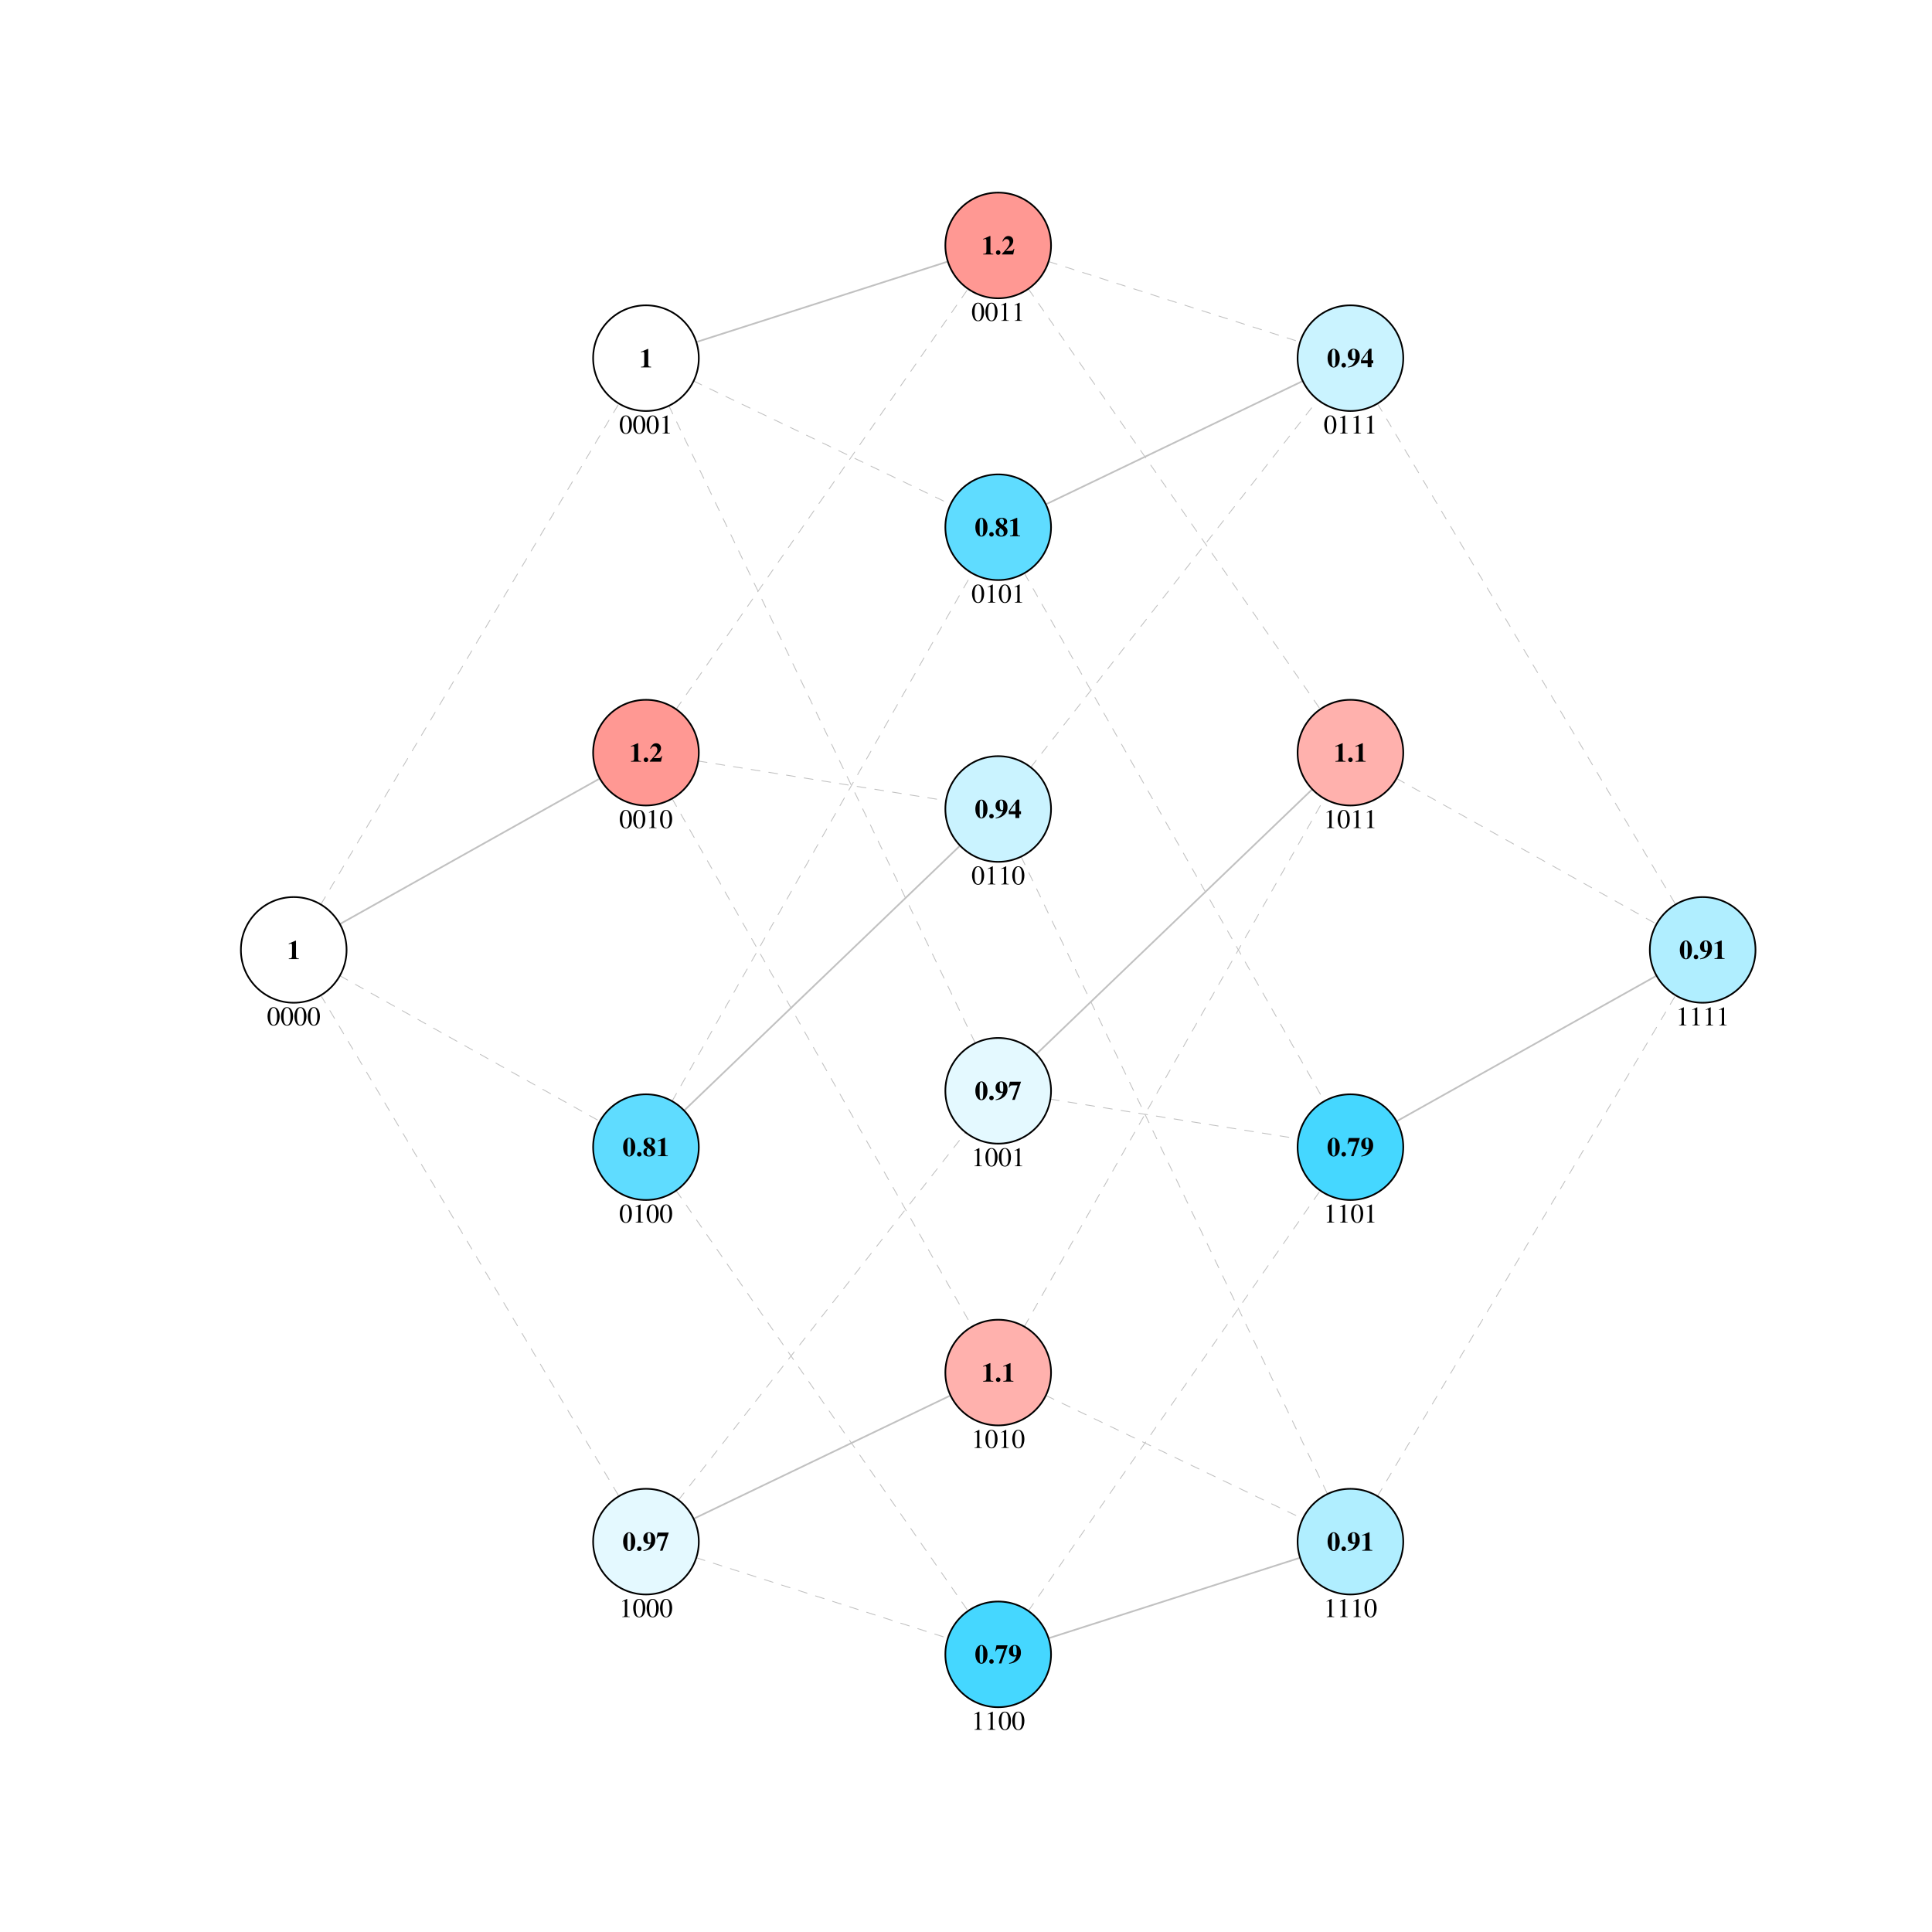
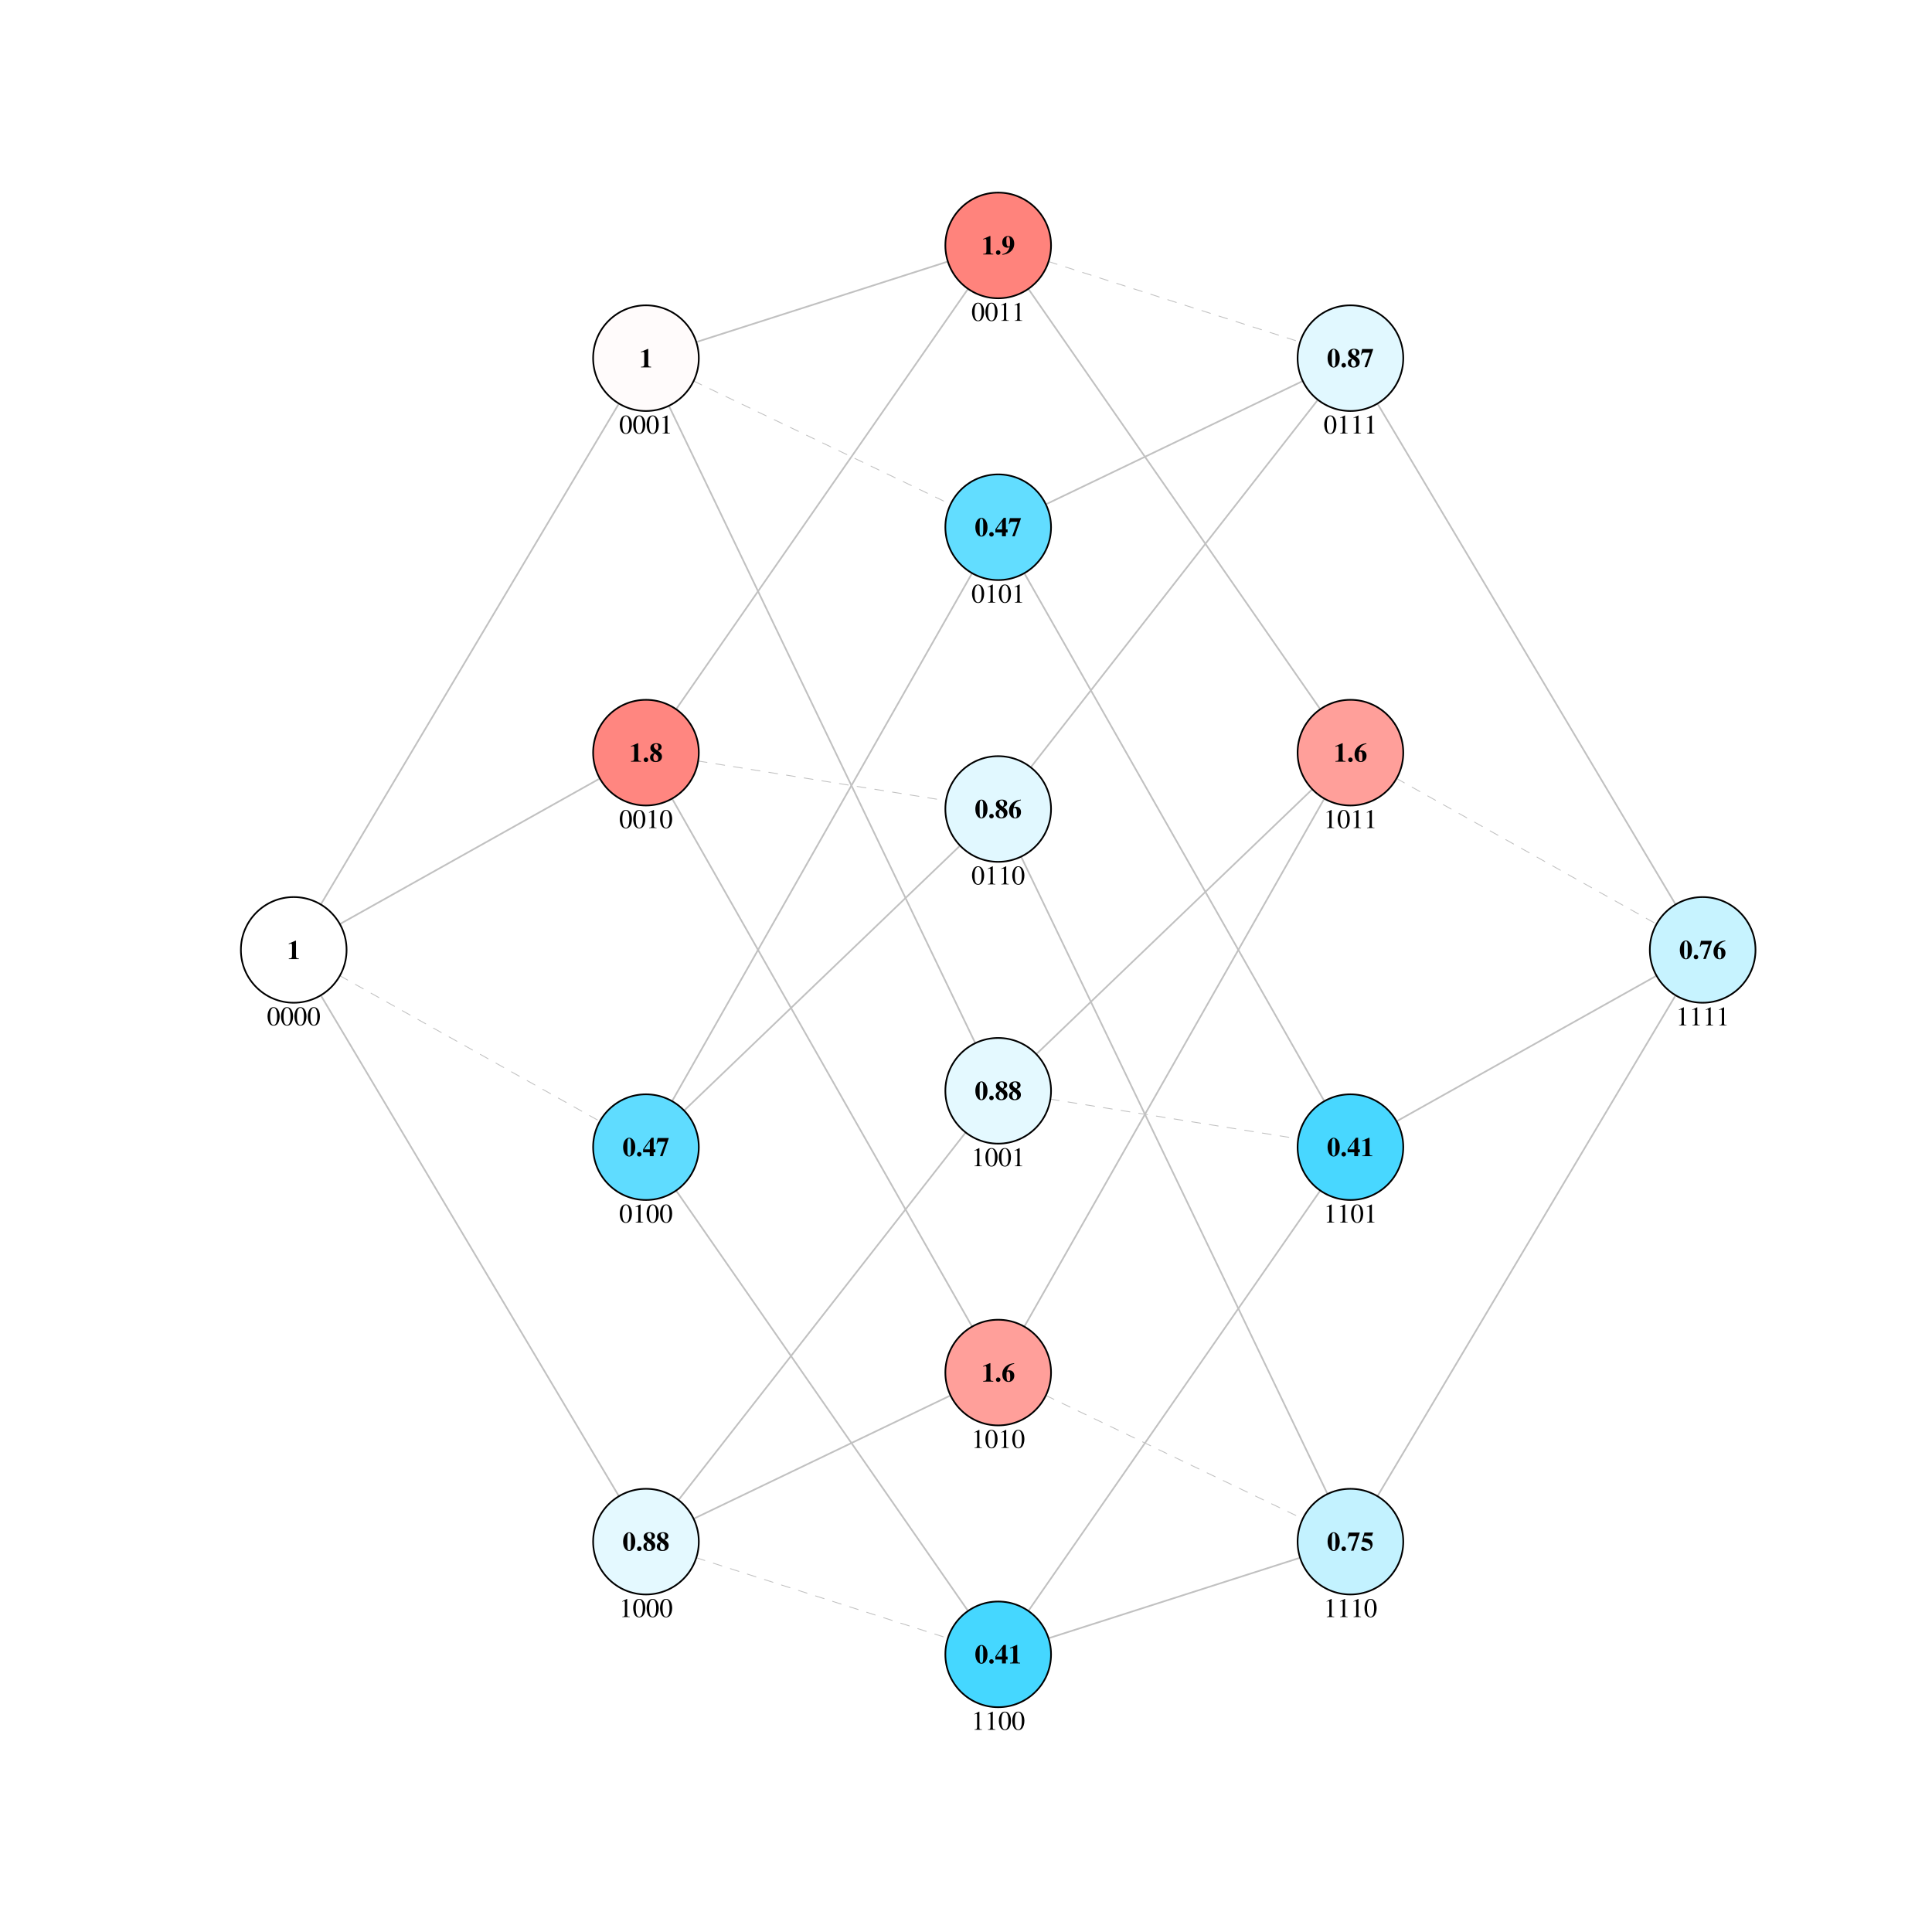
<svg xmlns="http://www.w3.org/2000/svg" class="svglite" width="864.00pt" height="864.00pt" viewBox="0 0 864.00 864.00">
  <defs>
    <style type="text/css">
    .svglite line, .svglite polyline, .svglite polygon, .svglite path, .svglite rect, .svglite circle {
      fill: none;
      stroke: #000000;
      stroke-linecap: round;
      stroke-linejoin: round;
      stroke-miterlimit: 10.00;
    }
  </style>
  </defs>
  <rect width="100%" height="100%" style="stroke: none; fill: #FFFFFF;" />
  <defs>
    <clipPath id="cpMC4wMHw4NjQuMDB8MC4wMHw4NjQuMDA=">
      <rect x="0.00" y="0.00" width="864.00" height="864.00" />
    </clipPath>
  </defs>
  <g clip-path="url(#cpMC4wMHw4NjQuMDB8MC4wMHw4NjQuMDA=)">
</g>
  <defs>
    <clipPath id="cpNTkuMDR8ODMzLjc2fDU5LjA0fDc5MC41Ng==">
      <rect x="59.04" y="59.04" width="774.72" height="731.52" />
    </clipPath>
  </defs>
  <g clip-path="url(#cpNTkuMDR8ODMzLjc2fDU5LjA0fDc5MC41Ng==)">
-     <line x1="143.45" y1="404.50" x2="276.80" y2="180.47" style="stroke-width: 0.38; stroke: #C1C1C1; stroke-dasharray: 4.00,4.00;" />
+     <line x1="143.45" y1="404.50" x2="276.80" y2="180.47" style="stroke-width: 0.75; stroke: #C1C1C1;" />
    <line x1="151.98" y1="413.26" x2="268.27" y2="348.13" style="stroke-width: 0.75; stroke: #C1C1C1;" />
    <line x1="151.98" y1="436.34" x2="268.27" y2="501.47" style="stroke-width: 0.38; stroke: #C1C1C1; stroke-dasharray: 4.00,4.00;" />
-     <line x1="143.45" y1="445.10" x2="276.80" y2="669.13" style="stroke-width: 0.38; stroke: #C1C1C1; stroke-dasharray: 4.00,4.00;" />
+     <line x1="143.45" y1="445.10" x2="276.80" y2="669.13" style="stroke-width: 0.75; stroke: #C1C1C1;" />
    <line x1="311.38" y1="152.97" x2="423.90" y2="116.96" style="stroke-width: 0.75; stroke: #C1C1C1;" />
    <line x1="310.18" y1="170.39" x2="425.10" y2="225.55" style="stroke-width: 0.38; stroke: #C1C1C1; stroke-dasharray: 4.00,4.00;" />
-     <line x1="299.12" y1="181.46" x2="436.16" y2="466.51" style="stroke-width: 0.38; stroke: #C1C1C1; stroke-dasharray: 4.00,4.00;" />
-     <line x1="302.36" y1="317.18" x2="432.92" y2="129.17" style="stroke-width: 0.38; stroke: #C1C1C1; stroke-dasharray: 4.00,4.00;" />
+     <line x1="299.12" y1="181.46" x2="436.16" y2="466.51" style="stroke-width: 0.75; stroke: #C1C1C1;" />
+     <line x1="302.36" y1="317.18" x2="432.92" y2="129.17" style="stroke-width: 0.75; stroke: #C1C1C1;" />
    <line x1="312.21" y1="340.32" x2="423.07" y2="358.06" style="stroke-width: 0.38; stroke: #C1C1C1; stroke-dasharray: 4.00,4.00;" />
-     <line x1="300.55" y1="357.13" x2="434.73" y2="593.28" style="stroke-width: 0.38; stroke: #C1C1C1; stroke-dasharray: 4.00,4.00;" />
-     <line x1="300.55" y1="492.47" x2="434.73" y2="256.32" style="stroke-width: 0.38; stroke: #C1C1C1; stroke-dasharray: 4.00,4.00;" />
+     <line x1="300.55" y1="357.13" x2="434.73" y2="593.28" style="stroke-width: 0.75; stroke: #C1C1C1;" />
+     <line x1="300.55" y1="492.47" x2="434.73" y2="256.32" style="stroke-width: 0.75; stroke: #C1C1C1;" />
    <line x1="305.93" y1="496.65" x2="429.36" y2="378.16" style="stroke-width: 0.75; stroke: #C1C1C1;" />
-     <line x1="302.36" y1="532.42" x2="432.92" y2="720.43" style="stroke-width: 0.38; stroke: #C1C1C1; stroke-dasharray: 4.00,4.00;" />
-     <line x1="303.43" y1="670.81" x2="431.85" y2="506.43" style="stroke-width: 0.38; stroke: #C1C1C1; stroke-dasharray: 4.00,4.00;" />
+     <line x1="302.36" y1="532.42" x2="432.92" y2="720.43" style="stroke-width: 0.75; stroke: #C1C1C1;" />
+     <line x1="303.43" y1="670.81" x2="431.85" y2="506.43" style="stroke-width: 0.75; stroke: #C1C1C1;" />
    <line x1="310.18" y1="679.21" x2="425.10" y2="624.05" style="stroke-width: 0.75; stroke: #C1C1C1;" />
    <line x1="311.38" y1="696.63" x2="423.90" y2="732.64" style="stroke-width: 0.38; stroke: #C1C1C1; stroke-dasharray: 4.00,4.00;" />
    <line x1="468.90" y1="116.96" x2="581.42" y2="152.97" style="stroke-width: 0.38; stroke: #C1C1C1; stroke-dasharray: 4.00,4.00;" />
-     <line x1="459.88" y1="129.17" x2="590.44" y2="317.18" style="stroke-width: 0.38; stroke: #C1C1C1; stroke-dasharray: 4.00,4.00;" />
+     <line x1="459.88" y1="129.17" x2="590.44" y2="317.18" style="stroke-width: 0.75; stroke: #C1C1C1;" />
    <line x1="467.70" y1="225.55" x2="582.62" y2="170.39" style="stroke-width: 0.75; stroke: #C1C1C1;" />
-     <line x1="458.07" y1="256.32" x2="592.25" y2="492.47" style="stroke-width: 0.38; stroke: #C1C1C1; stroke-dasharray: 4.00,4.00;" />
-     <line x1="460.95" y1="343.17" x2="589.37" y2="178.79" style="stroke-width: 0.38; stroke: #C1C1C1; stroke-dasharray: 4.00,4.00;" />
-     <line x1="456.64" y1="383.09" x2="593.68" y2="668.14" style="stroke-width: 0.38; stroke: #C1C1C1; stroke-dasharray: 4.00,4.00;" />
+     <line x1="458.07" y1="256.32" x2="592.25" y2="492.47" style="stroke-width: 0.75; stroke: #C1C1C1;" />
+     <line x1="460.95" y1="343.17" x2="589.37" y2="178.79" style="stroke-width: 0.75; stroke: #C1C1C1;" />
+     <line x1="456.64" y1="383.09" x2="593.68" y2="668.14" style="stroke-width: 0.75; stroke: #C1C1C1;" />
    <line x1="463.44" y1="471.44" x2="586.87" y2="352.95" style="stroke-width: 0.75; stroke: #C1C1C1;" />
    <line x1="469.73" y1="491.54" x2="580.59" y2="509.28" style="stroke-width: 0.38; stroke: #C1C1C1; stroke-dasharray: 4.00,4.00;" />
-     <line x1="458.07" y1="593.28" x2="592.25" y2="357.13" style="stroke-width: 0.38; stroke: #C1C1C1; stroke-dasharray: 4.00,4.00;" />
+     <line x1="458.07" y1="593.28" x2="592.25" y2="357.13" style="stroke-width: 0.75; stroke: #C1C1C1;" />
    <line x1="467.70" y1="624.05" x2="582.62" y2="679.21" style="stroke-width: 0.38; stroke: #C1C1C1; stroke-dasharray: 4.00,4.00;" />
-     <line x1="459.88" y1="720.43" x2="590.44" y2="532.42" style="stroke-width: 0.38; stroke: #C1C1C1; stroke-dasharray: 4.00,4.00;" />
+     <line x1="459.88" y1="720.43" x2="590.44" y2="532.42" style="stroke-width: 0.75; stroke: #C1C1C1;" />
    <line x1="468.90" y1="732.64" x2="581.42" y2="696.63" style="stroke-width: 0.75; stroke: #C1C1C1;" />
-     <line x1="616.00" y1="180.47" x2="749.35" y2="404.50" style="stroke-width: 0.38; stroke: #C1C1C1; stroke-dasharray: 4.00,4.00;" />
+     <line x1="616.00" y1="180.47" x2="749.35" y2="404.50" style="stroke-width: 0.75; stroke: #C1C1C1;" />
    <line x1="624.53" y1="348.13" x2="740.82" y2="413.26" style="stroke-width: 0.38; stroke: #C1C1C1; stroke-dasharray: 4.00,4.00;" />
    <line x1="624.53" y1="501.47" x2="740.82" y2="436.34" style="stroke-width: 0.75; stroke: #C1C1C1;" />
-     <line x1="616.00" y1="669.13" x2="749.35" y2="445.10" style="stroke-width: 0.38; stroke: #C1C1C1; stroke-dasharray: 4.00,4.00;" />
+     <line x1="616.00" y1="669.13" x2="749.35" y2="445.10" style="stroke-width: 0.75; stroke: #C1C1C1;" />
    <circle cx="131.36" cy="424.80" r="23.63" style="stroke-width: 0.75; fill: #FFFFFF;" />
-     <circle cx="288.88" cy="160.17" r="23.63" style="stroke-width: 0.75; fill: #FFFFFF;" />
-     <circle cx="288.88" cy="336.59" r="23.63" style="stroke-width: 0.75; fill: #FF9893;" />
+     <circle cx="288.88" cy="160.17" r="23.63" style="stroke-width: 0.75; fill: #FFFBFB;" />
+     <circle cx="288.88" cy="336.59" r="23.63" style="stroke-width: 0.75; fill: #FF8680;" />
    <circle cx="288.88" cy="513.01" r="23.63" style="stroke-width: 0.75; fill: #5FDCFF;" />
    <circle cx="288.88" cy="689.43" r="23.63" style="stroke-width: 0.75; fill: #E4F9FF;" />
-     <circle cx="446.40" cy="109.76" r="23.63" style="stroke-width: 0.75; fill: #FF9893;" />
-     <circle cx="446.40" cy="235.78" r="23.63" style="stroke-width: 0.75; fill: #5FDCFF;" />
-     <circle cx="446.40" cy="361.79" r="23.63" style="stroke-width: 0.75; fill: #CAF3FF;" />
+     <circle cx="446.40" cy="109.76" r="23.63" style="stroke-width: 0.75; fill: #FF837C;" />
+     <circle cx="446.40" cy="235.78" r="23.63" style="stroke-width: 0.75; fill: #62DDFF;" />
+     <circle cx="446.40" cy="361.79" r="23.63" style="stroke-width: 0.75; fill: #E1F8FF;" />
    <circle cx="446.40" cy="487.81" r="23.63" style="stroke-width: 0.75; fill: #E4F9FF;" />
-     <circle cx="446.40" cy="613.82" r="23.63" style="stroke-width: 0.75; fill: #FFB1AD;" />
+     <circle cx="446.40" cy="613.82" r="23.63" style="stroke-width: 0.75; fill: #FF9F9A;" />
    <circle cx="446.40" cy="739.84" r="23.63" style="stroke-width: 0.75; fill: #45D7FF;" />
-     <circle cx="603.92" cy="160.17" r="23.63" style="stroke-width: 0.75; fill: #CAF3FF;" />
-     <circle cx="603.92" cy="336.59" r="23.63" style="stroke-width: 0.75; fill: #FFB1AD;" />
-     <circle cx="603.92" cy="513.01" r="23.63" style="stroke-width: 0.75; fill: #45D7FF;" />
-     <circle cx="603.92" cy="689.43" r="23.63" style="stroke-width: 0.75; fill: #B0EEFF;" />
-     <circle cx="761.44" cy="424.80" r="23.63" style="stroke-width: 0.75; fill: #B0EEFF;" />
+     <circle cx="603.92" cy="160.17" r="23.63" style="stroke-width: 0.75; fill: #E1F8FF;" />
+     <circle cx="603.92" cy="336.59" r="23.63" style="stroke-width: 0.75; fill: #FF9F9A;" />
+     <circle cx="603.92" cy="513.01" r="23.63" style="stroke-width: 0.75; fill: #48D7FF;" />
+     <circle cx="603.92" cy="689.43" r="23.63" style="stroke-width: 0.75; fill: #C3F2FF;" />
+     <circle cx="761.44" cy="424.80" r="23.63" style="stroke-width: 0.75; fill: #C7F3FF;" />
  </g>
  <g clip-path="url(#cpMC4wMHw4NjQuMDB8MC4wMHw4NjQuMDA=)">
    <text x="131.36" y="428.92" text-anchor="middle" style="font-size: 12.00px; font-weight: bold; font-family: Times;" textLength="6.00px" lengthAdjust="spacingAndGlyphs">1</text>
    <text x="288.88" y="164.29" text-anchor="middle" style="font-size: 12.00px; font-weight: bold; font-family: Times;" textLength="6.00px" lengthAdjust="spacingAndGlyphs">1</text>
-     <text x="288.88" y="340.63" text-anchor="middle" style="font-size: 12.00px; font-weight: bold; font-family: Times;" textLength="15.00px" lengthAdjust="spacingAndGlyphs">1.2</text>
-     <text x="288.88" y="517.05" text-anchor="middle" style="font-size: 12.00px; font-weight: bold; font-family: Times;" textLength="21.00px" lengthAdjust="spacingAndGlyphs">0.81</text>
-     <text x="288.88" y="693.47" text-anchor="middle" style="font-size: 12.00px; font-weight: bold; font-family: Times;" textLength="21.00px" lengthAdjust="spacingAndGlyphs">0.97</text>
-     <text x="446.40" y="113.80" text-anchor="middle" style="font-size: 12.00px; font-weight: bold; font-family: Times;" textLength="15.00px" lengthAdjust="spacingAndGlyphs">1.2</text>
-     <text x="446.40" y="239.82" text-anchor="middle" style="font-size: 12.00px; font-weight: bold; font-family: Times;" textLength="21.00px" lengthAdjust="spacingAndGlyphs">0.81</text>
-     <text x="446.40" y="365.84" text-anchor="middle" style="font-size: 12.00px; font-weight: bold; font-family: Times;" textLength="21.00px" lengthAdjust="spacingAndGlyphs">0.94</text>
-     <text x="446.40" y="491.85" text-anchor="middle" style="font-size: 12.00px; font-weight: bold; font-family: Times;" textLength="21.00px" lengthAdjust="spacingAndGlyphs">0.97</text>
-     <text x="446.40" y="617.86" text-anchor="middle" style="font-size: 12.00px; font-weight: bold; font-family: Times;" textLength="15.00px" lengthAdjust="spacingAndGlyphs">1.1</text>
-     <text x="446.40" y="743.88" text-anchor="middle" style="font-size: 12.00px; font-weight: bold; font-family: Times;" textLength="21.00px" lengthAdjust="spacingAndGlyphs">0.79</text>
-     <text x="603.92" y="164.21" text-anchor="middle" style="font-size: 12.00px; font-weight: bold; font-family: Times;" textLength="21.00px" lengthAdjust="spacingAndGlyphs">0.94</text>
-     <text x="603.92" y="340.63" text-anchor="middle" style="font-size: 12.00px; font-weight: bold; font-family: Times;" textLength="15.00px" lengthAdjust="spacingAndGlyphs">1.1</text>
-     <text x="603.92" y="517.05" text-anchor="middle" style="font-size: 12.00px; font-weight: bold; font-family: Times;" textLength="21.00px" lengthAdjust="spacingAndGlyphs">0.79</text>
-     <text x="603.92" y="693.47" text-anchor="middle" style="font-size: 12.00px; font-weight: bold; font-family: Times;" textLength="21.00px" lengthAdjust="spacingAndGlyphs">0.91</text>
-     <text x="761.44" y="428.84" text-anchor="middle" style="font-size: 12.00px; font-weight: bold; font-family: Times;" textLength="21.00px" lengthAdjust="spacingAndGlyphs">0.91</text>
+     <text x="288.88" y="340.63" text-anchor="middle" style="font-size: 12.00px; font-weight: bold; font-family: Times;" textLength="15.00px" lengthAdjust="spacingAndGlyphs">1.8</text>
+     <text x="288.88" y="517.05" text-anchor="middle" style="font-size: 12.00px; font-weight: bold; font-family: Times;" textLength="21.00px" lengthAdjust="spacingAndGlyphs">0.47</text>
+     <text x="288.88" y="693.47" text-anchor="middle" style="font-size: 12.00px; font-weight: bold; font-family: Times;" textLength="21.00px" lengthAdjust="spacingAndGlyphs">0.88</text>
+     <text x="446.40" y="113.80" text-anchor="middle" style="font-size: 12.00px; font-weight: bold; font-family: Times;" textLength="15.00px" lengthAdjust="spacingAndGlyphs">1.9</text>
+     <text x="446.40" y="239.82" text-anchor="middle" style="font-size: 12.00px; font-weight: bold; font-family: Times;" textLength="21.00px" lengthAdjust="spacingAndGlyphs">0.47</text>
+     <text x="446.40" y="365.83" text-anchor="middle" style="font-size: 12.00px; font-weight: bold; font-family: Times;" textLength="21.00px" lengthAdjust="spacingAndGlyphs">0.86</text>
+     <text x="446.40" y="491.85" text-anchor="middle" style="font-size: 12.00px; font-weight: bold; font-family: Times;" textLength="21.00px" lengthAdjust="spacingAndGlyphs">0.88</text>
+     <text x="446.40" y="617.86" text-anchor="middle" style="font-size: 12.00px; font-weight: bold; font-family: Times;" textLength="15.00px" lengthAdjust="spacingAndGlyphs">1.6</text>
+     <text x="446.40" y="743.88" text-anchor="middle" style="font-size: 12.00px; font-weight: bold; font-family: Times;" textLength="21.00px" lengthAdjust="spacingAndGlyphs">0.41</text>
+     <text x="603.92" y="164.21" text-anchor="middle" style="font-size: 12.00px; font-weight: bold; font-family: Times;" textLength="21.00px" lengthAdjust="spacingAndGlyphs">0.87</text>
+     <text x="603.92" y="340.63" text-anchor="middle" style="font-size: 12.00px; font-weight: bold; font-family: Times;" textLength="15.00px" lengthAdjust="spacingAndGlyphs">1.6</text>
+     <text x="603.92" y="517.05" text-anchor="middle" style="font-size: 12.00px; font-weight: bold; font-family: Times;" textLength="21.00px" lengthAdjust="spacingAndGlyphs">0.41</text>
+     <text x="603.92" y="693.47" text-anchor="middle" style="font-size: 12.00px; font-weight: bold; font-family: Times;" textLength="21.00px" lengthAdjust="spacingAndGlyphs">0.75</text>
+     <text x="761.44" y="428.84" text-anchor="middle" style="font-size: 12.00px; font-weight: bold; font-family: Times;" textLength="21.00px" lengthAdjust="spacingAndGlyphs">0.76</text>
    <text x="131.36" y="458.52" text-anchor="middle" style="font-size: 12.00px; font-family: Times;" textLength="23.99px" lengthAdjust="spacingAndGlyphs">0000</text>
    <text x="288.88" y="193.89" text-anchor="middle" style="font-size: 12.00px; font-family: Times;" textLength="23.99px" lengthAdjust="spacingAndGlyphs">0001</text>
    <text x="288.88" y="370.31" text-anchor="middle" style="font-size: 12.00px; font-family: Times;" textLength="23.99px" lengthAdjust="spacingAndGlyphs">0010</text>
    <text x="288.88" y="546.73" text-anchor="middle" style="font-size: 12.00px; font-family: Times;" textLength="23.99px" lengthAdjust="spacingAndGlyphs">0100</text>
    <text x="288.88" y="723.15" text-anchor="middle" style="font-size: 12.00px; font-family: Times;" textLength="23.99px" lengthAdjust="spacingAndGlyphs">1000</text>
    <text x="446.40" y="143.48" text-anchor="middle" style="font-size: 12.00px; font-family: Times;" textLength="23.99px" lengthAdjust="spacingAndGlyphs">0011</text>
    <text x="446.40" y="269.50" text-anchor="middle" style="font-size: 12.00px; font-family: Times;" textLength="23.99px" lengthAdjust="spacingAndGlyphs">0101</text>
    <text x="446.40" y="395.51" text-anchor="middle" style="font-size: 12.00px; font-family: Times;" textLength="23.99px" lengthAdjust="spacingAndGlyphs">0110</text>
    <text x="446.40" y="521.53" text-anchor="middle" style="font-size: 12.00px; font-family: Times;" textLength="23.99px" lengthAdjust="spacingAndGlyphs">1001</text>
    <text x="446.40" y="647.54" text-anchor="middle" style="font-size: 12.00px; font-family: Times;" textLength="23.99px" lengthAdjust="spacingAndGlyphs">1010</text>
    <text x="446.40" y="773.56" text-anchor="middle" style="font-size: 12.00px; font-family: Times;" textLength="23.99px" lengthAdjust="spacingAndGlyphs">1100</text>
    <text x="603.92" y="193.89" text-anchor="middle" style="font-size: 12.00px; font-family: Times;" textLength="23.99px" lengthAdjust="spacingAndGlyphs">0111</text>
    <text x="603.92" y="370.31" text-anchor="middle" style="font-size: 12.00px; font-family: Times;" textLength="23.99px" lengthAdjust="spacingAndGlyphs">1011</text>
    <text x="603.92" y="546.73" text-anchor="middle" style="font-size: 12.00px; font-family: Times;" textLength="23.99px" lengthAdjust="spacingAndGlyphs">1101</text>
    <text x="603.92" y="723.15" text-anchor="middle" style="font-size: 12.00px; font-family: Times;" textLength="23.99px" lengthAdjust="spacingAndGlyphs">1110</text>
    <text x="761.44" y="458.57" text-anchor="middle" style="font-size: 12.00px; font-family: Times;" textLength="23.99px" lengthAdjust="spacingAndGlyphs">1111</text>
  </g>
</svg>
